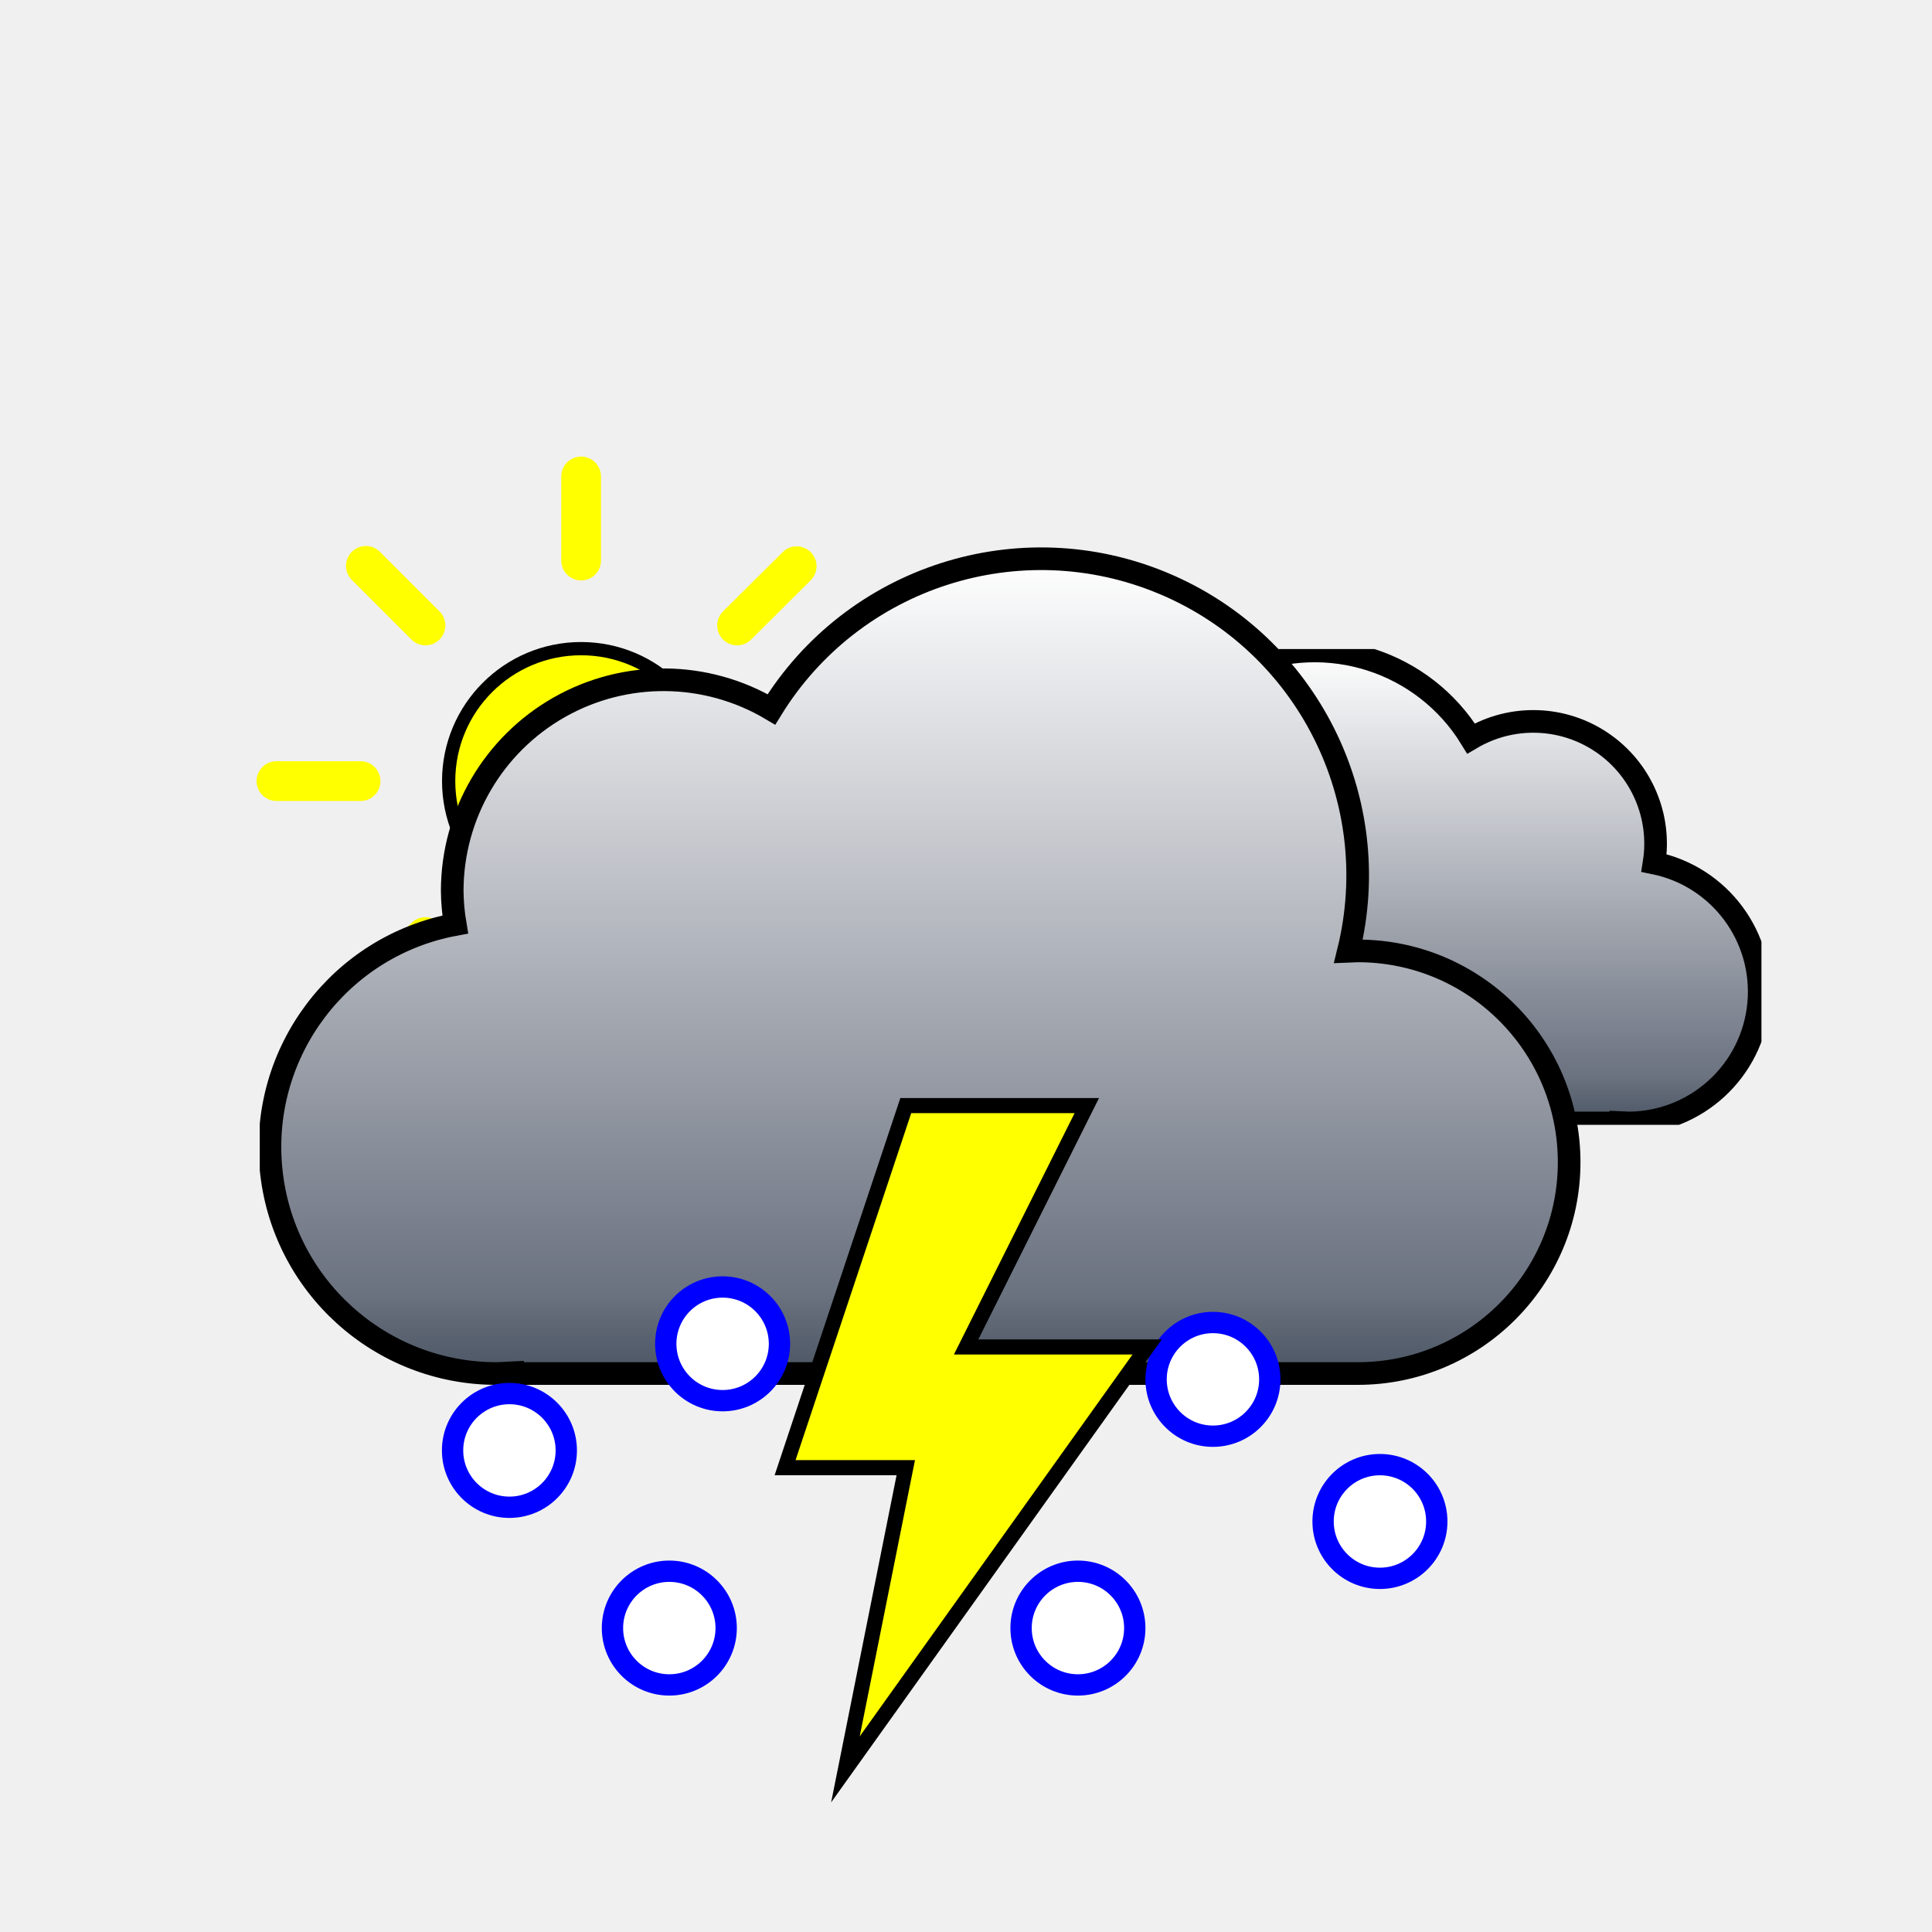
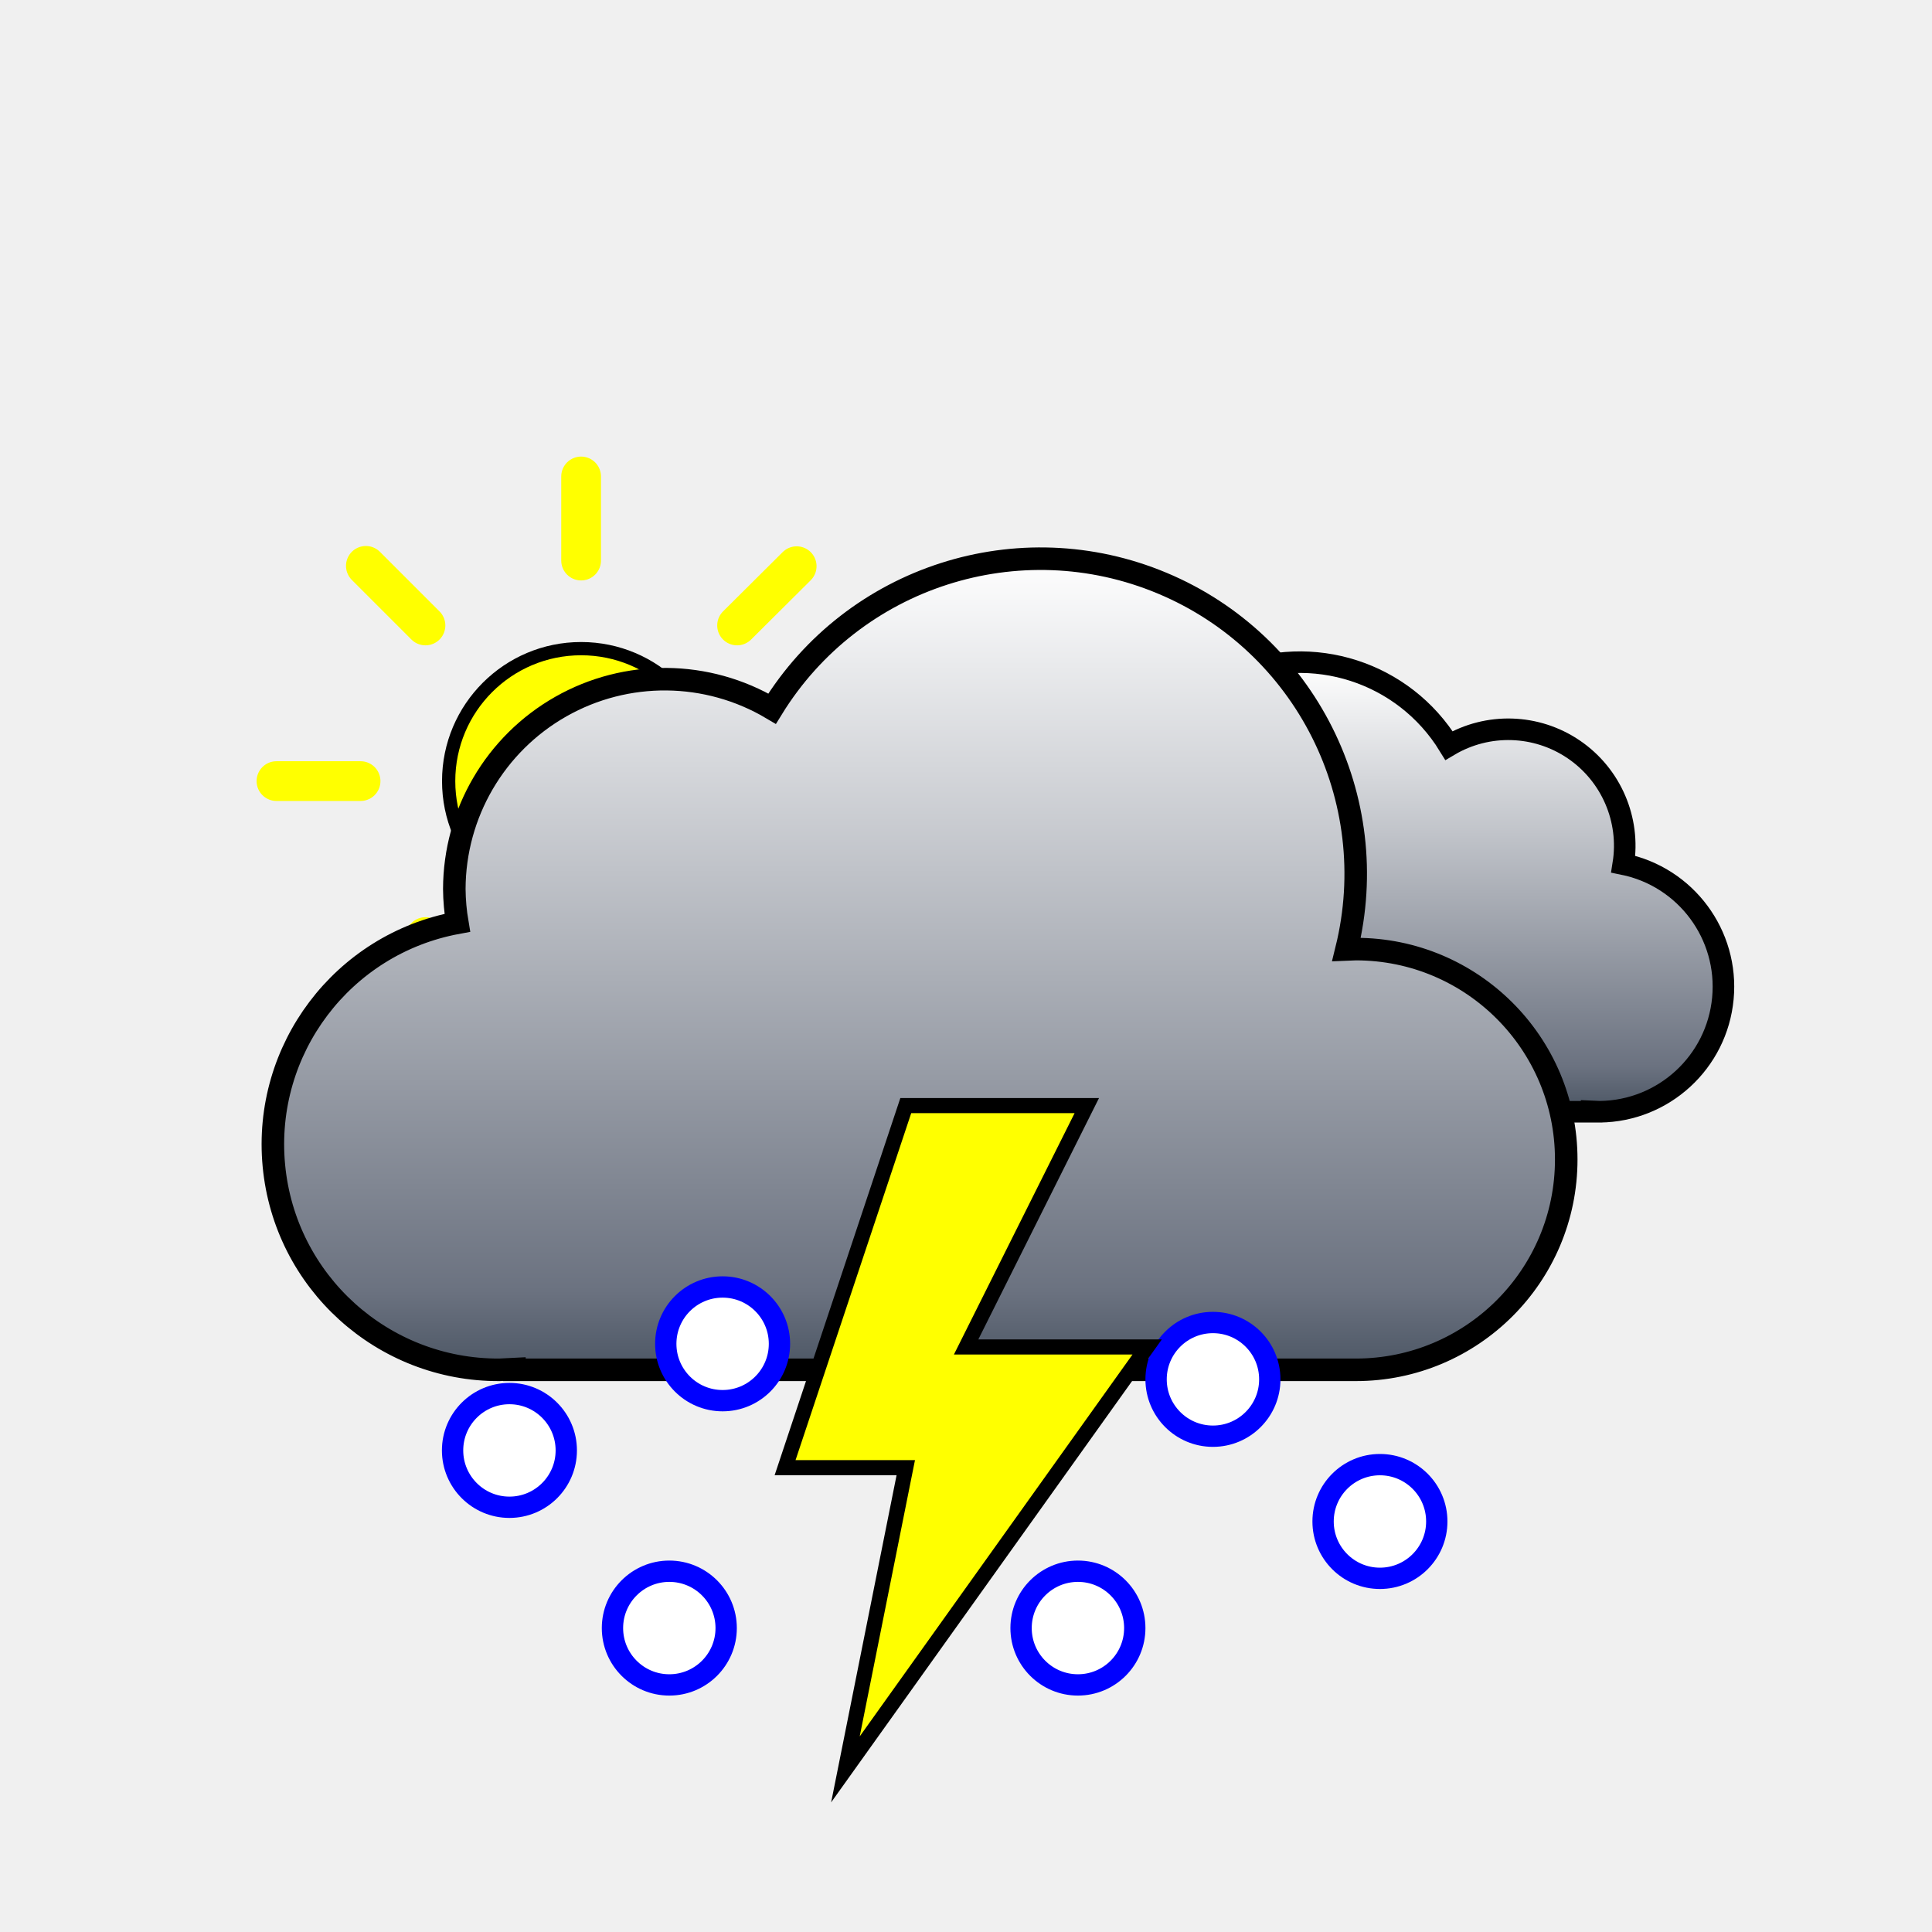
<svg xmlns="http://www.w3.org/2000/svg" xmlns:xlink="http://www.w3.org/1999/xlink" viewBox="0 0 512 512">
  <defs>
    <linearGradient id="cloudGradient" x1="0" y1="0" x2="0" y2="1" gradientUnits="objectBoundingBox">
      <stop offset="0" stop-color="white" />
      <stop offset=".9" stop-color="#6b7280" />
      <stop offset="1" stop-color="#4b5563" />
    </linearGradient>
    <symbol id="i" viewBox="0 0 196 196">
      <circle cx="98" cy="98" r="40" fill="yellow" stroke="black" stroke-miterlimit="10" stroke-width="4" />
      <path fill="none" stroke="yellow" stroke-linecap="round" stroke-miterlimit="10" stroke-width="12" d="M98 31.4V6m0 184v-25.4M145.1 51l18-17.9M33 163l18-17.9M51 51 33 33m130.1 130.1-18-18M6 98h25.4M190 98h-25.4" />
    </symbol>
-     <symbol id="k" viewBox="0 0 200.3 126.1">
+     <symbol id="k" viewBox="0 0 210.3 126.1">
      <path fill="url(#cloudGradient)" stroke="black" stroke-miterlimit="10" stroke-width="6" d="M.5 93.2a32.4 32.4 0 0032.4 32.4h129.8v-.1l2.3.1a34.8 34.8 0 006.5-68.9 32.4 32.4 0 00-48.5-33 48.6 48.6 0 00-88.6 37.1h-1.5A32.4 32.4 0 00.5 93.1Z" />
    </symbol>
-     <symbol id="l" viewBox="0 0 350 222">
+     <symbol id="l" viewBox="0 0 350 223">
      <path fill="url(#cloudGradient)" stroke="black" stroke-miterlimit="10" stroke-width="6" d="m291 107-2.5.1A83.9 83.9 0 00135.6 43 56 56 0 0051 91a56.6 56.6 0 00.8 9A60 60 0 0063 219l4-.2v.2h224a56 56 0 000-112Z" />
    </symbol>
    <symbol id="j" viewBox="0 0 398 222">
      <use xlink:href="#k" width="200.3" height="126.1" transform="translate(198 27)" />
      <use xlink:href="#l" width="350" height="222" />
    </symbol>
    <symbol id="h" viewBox="0 0 398.8 246">
      <use xlink:href="#i" width="172" height="172" />
      <use xlink:href="#j" width="398" height="222" transform="translate(.84 24)" />
    </symbol>
    <symbol id="m" viewBox="0 0 137 115" style="overflow:visible">
      <circle cx="0" cy="12.5" r="16" fill="white" stroke="blue" stroke-width="6" />
      <circle cx="-60" cy="42.5" r="16" fill="white" stroke="blue" stroke-width="6" />
      <circle cx="-15" cy="92.5" r="16" fill="white" stroke="blue" stroke-width="6" />
      <circle cx="100" cy="92.5" r="16" fill="white" stroke="blue" stroke-width="6" />
      <circle cx="138" cy="22.5" r="16" fill="white" stroke="blue" stroke-width="6" />
      <circle cx="185" cy="62.5" r="16" fill="white" stroke="blue" stroke-width="6" />
    </symbol>
    <symbol id="n" viewBox="0 0 102.7 186.8">
      <path fill="yellow" stroke="black" stroke-miterlimit="10" stroke-width="4" d="m34.8 2-32 96h32l-16 80 80-112h-48l32-64h-48z" />
    </symbol>
  </defs>
  <use xlink:href="#h" width="398.8" height="246" transform="translate(68 121)" />
  <use xlink:href="#m" width="129" height="110" transform="translate(191.5 343.5)" />
  <use xlink:href="#n" width="102.7" height="186.7" transform="translate(205.23 291)" />
</svg>
